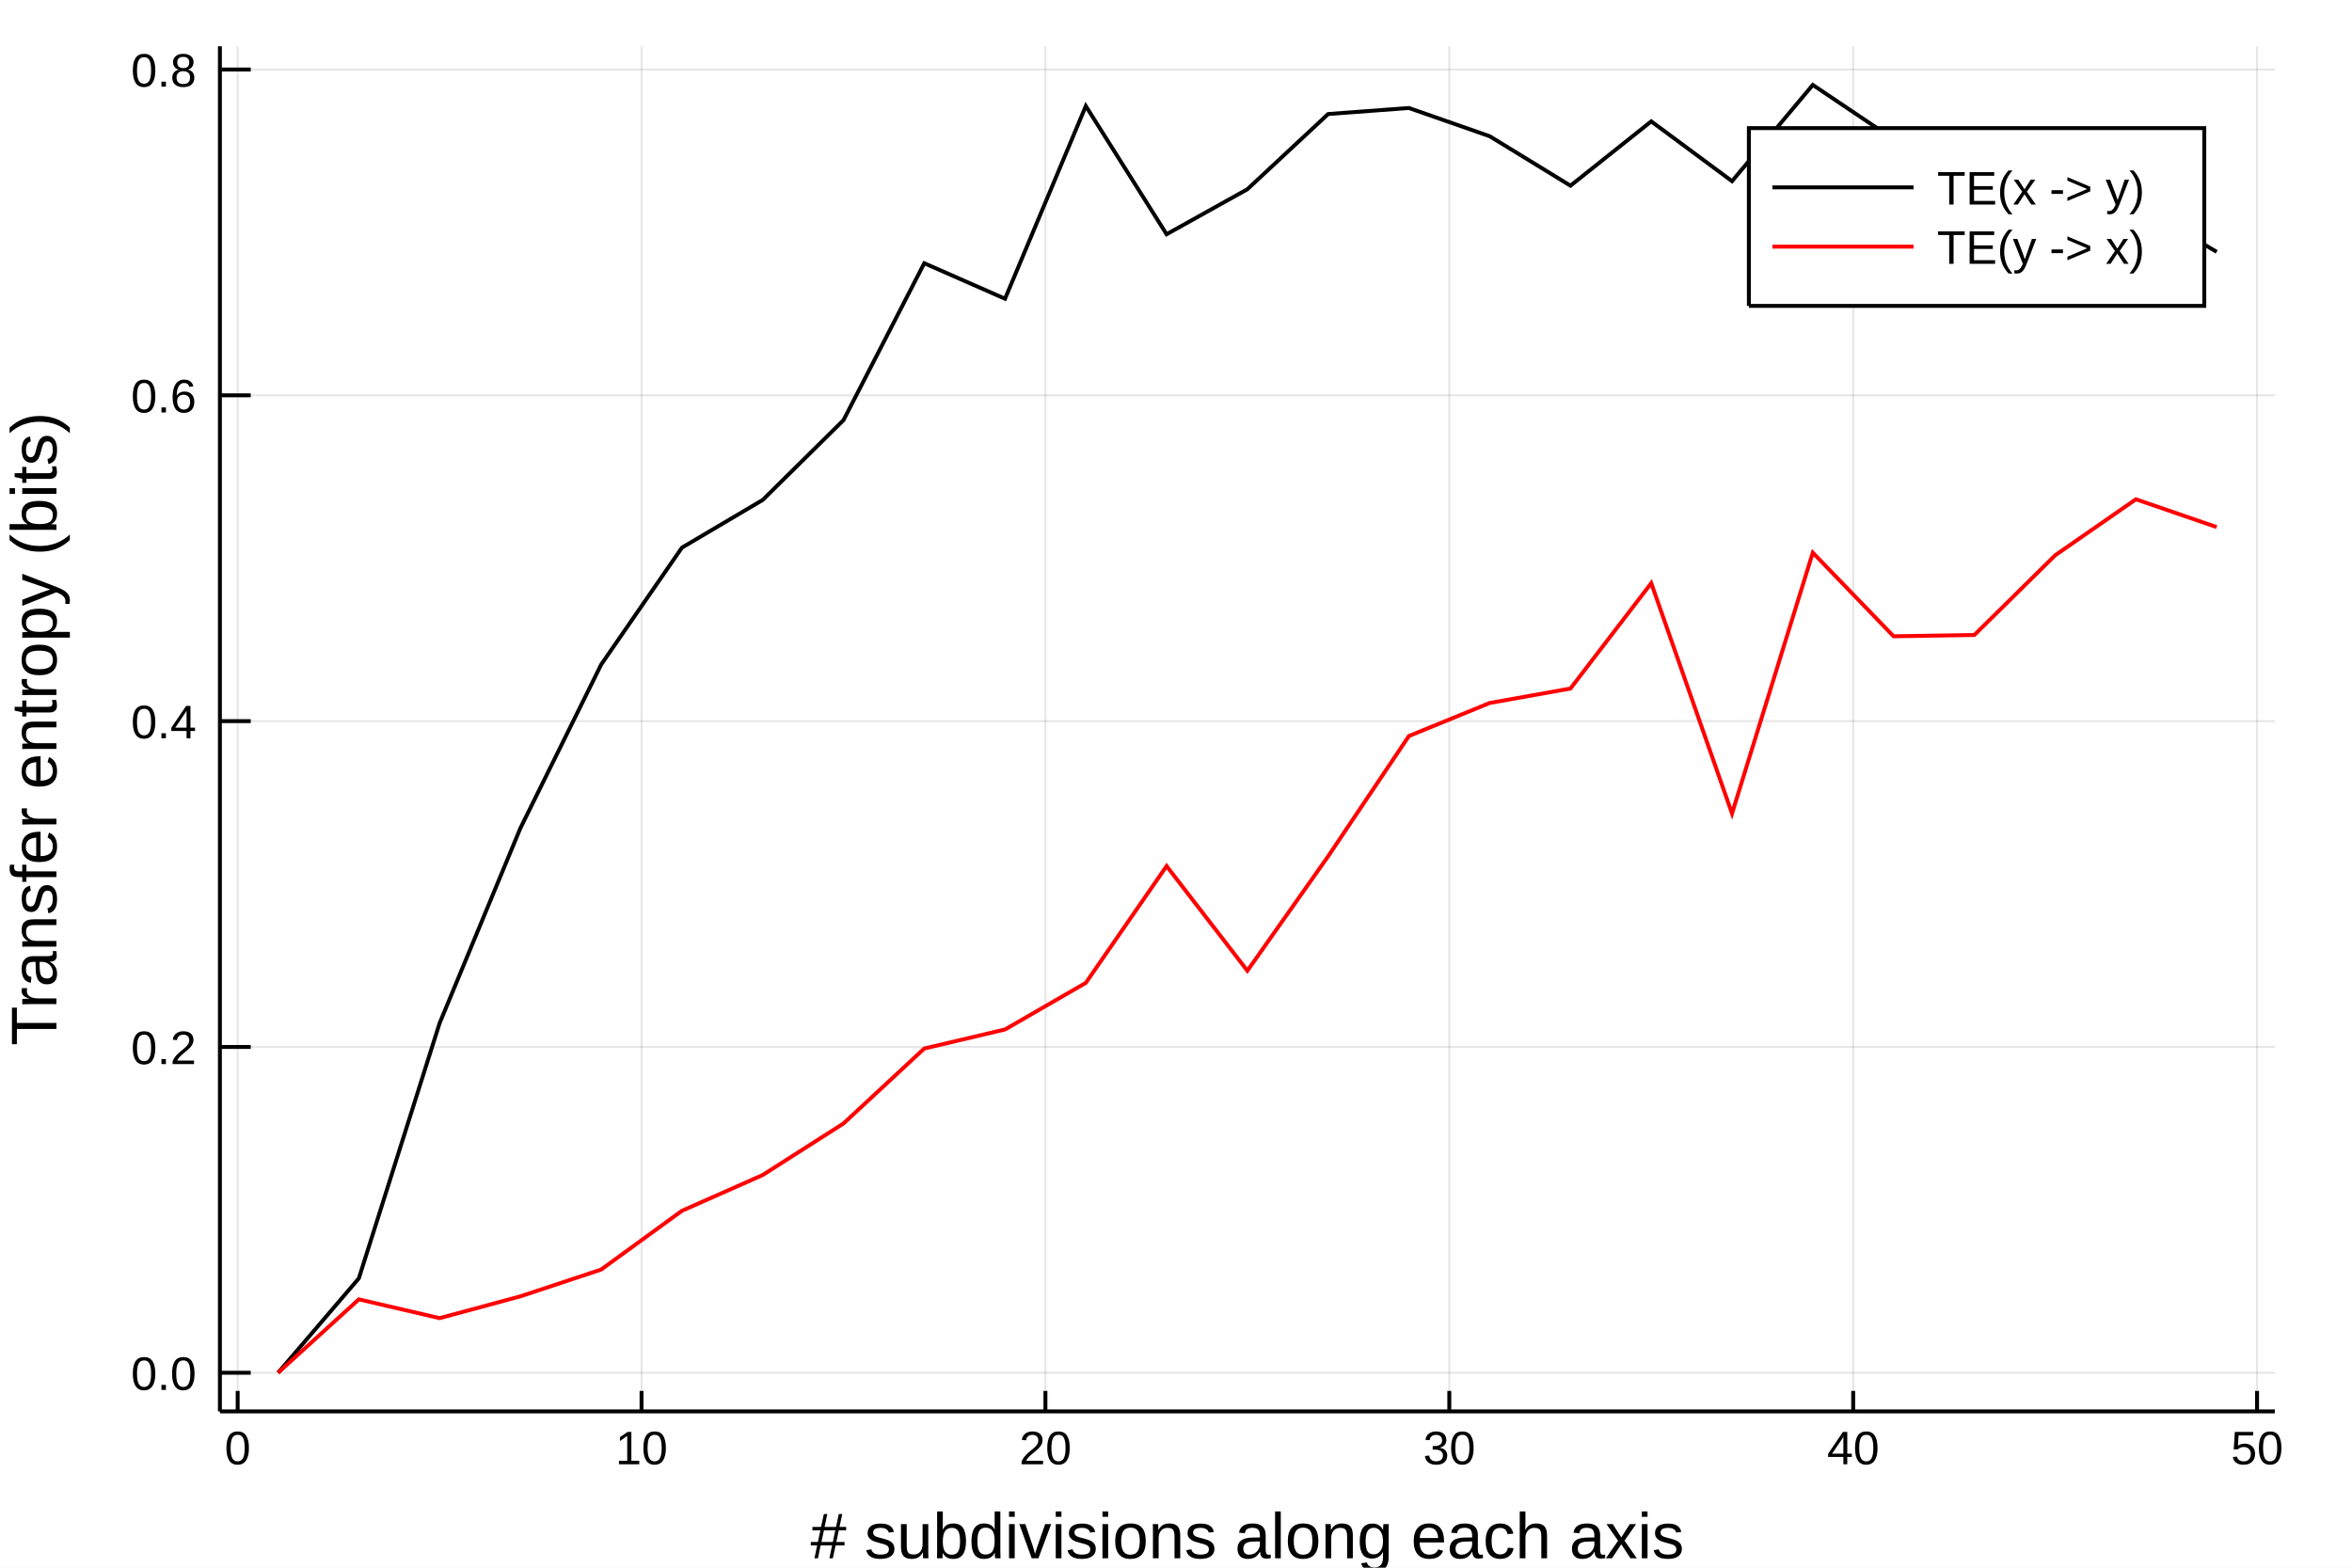
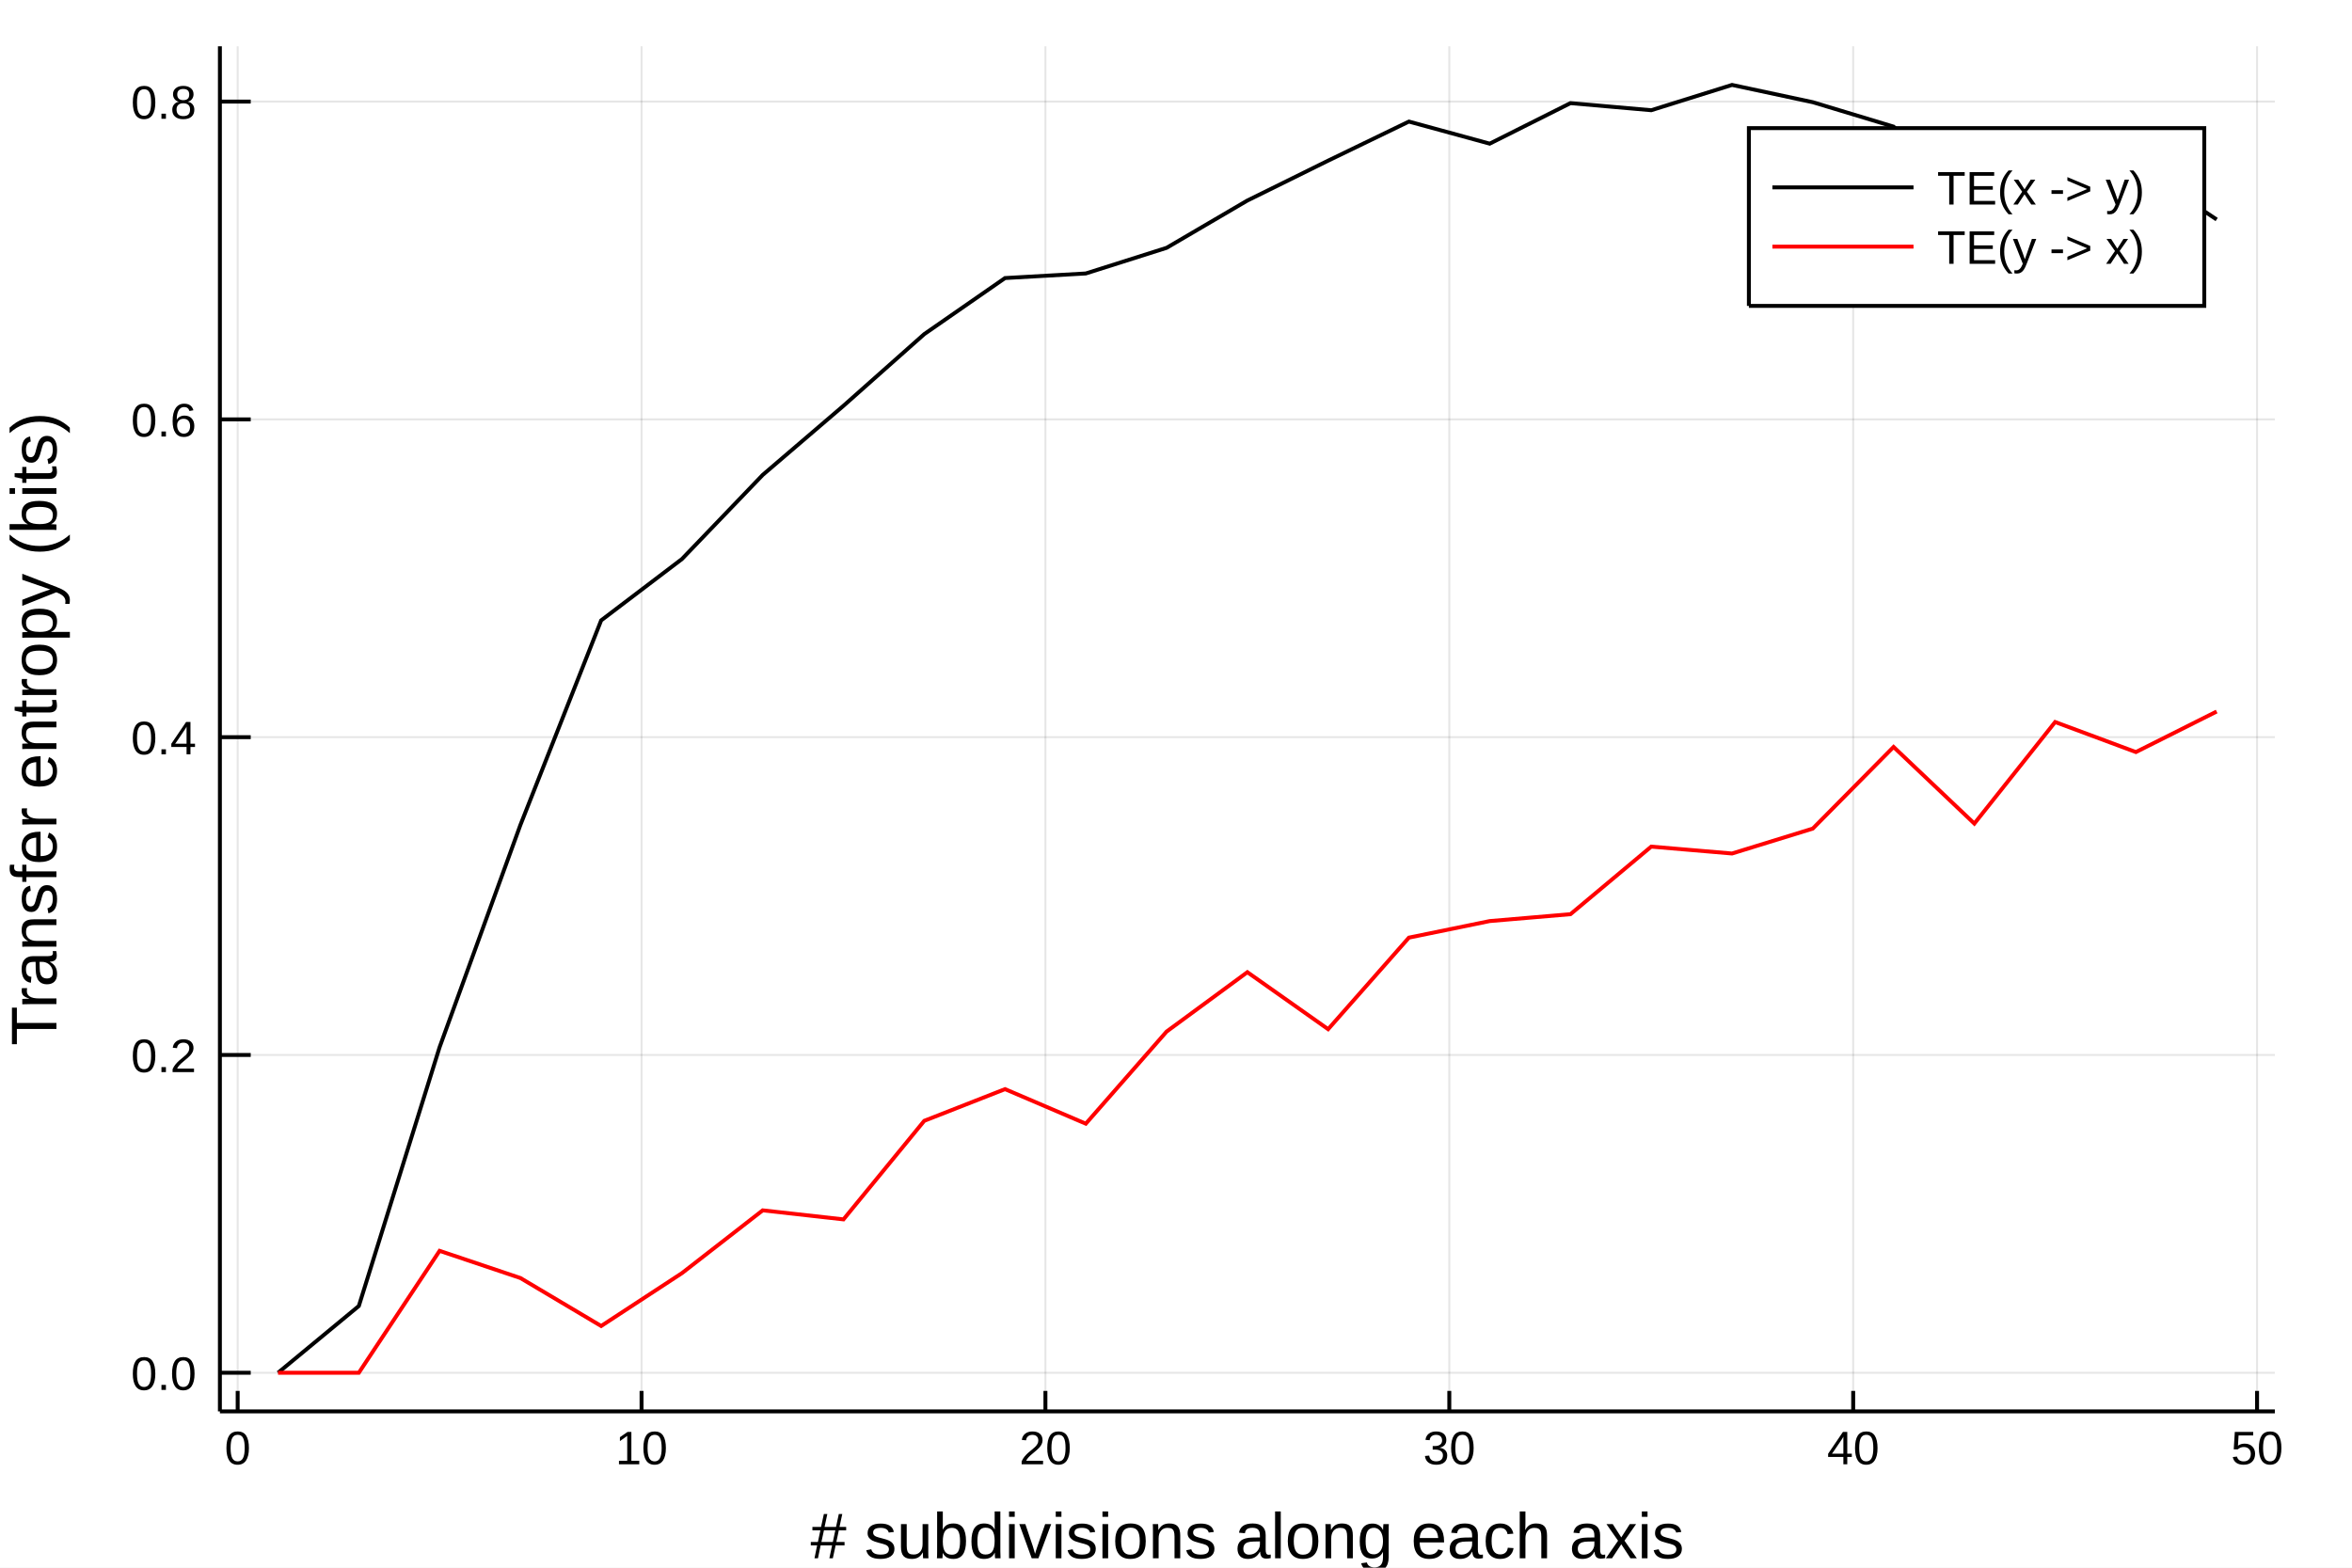
<svg xmlns="http://www.w3.org/2000/svg" width="600" height="400" viewBox="0 0 2400 1600">
  <defs>
-     <clipPath id="clip6700">
+     <clipPath id="clip6200">
      <rect x="0" y="0" width="2400" height="1600" />
    </clipPath>
  </defs>
-   <path clip-path="url(#clip6700)" d=" M0 1600 L2400 1600 L2400 0 L0 0  Z   " fill="#ffffff" fill-rule="evenodd" fill-opacity="1" />
+   <path clip-path="url(#clip6200)" d=" M0 1600 L2400 1600 L2400 0 L0 0  Z   " fill="#ffffff" fill-rule="evenodd" fill-opacity="1" />
  <defs>
-     <clipPath id="clip6701">
+     <clipPath id="clip6201">
      <rect x="480" y="0" width="1681" height="1600" />
    </clipPath>
  </defs>
-   <path clip-path="url(#clip6700)" d=" M224.386 1440.48 L2321.26 1440.48 L2321.26 47.244 L224.386 47.244  Z   " fill="#ffffff" fill-rule="evenodd" fill-opacity="1" />
+   <path clip-path="url(#clip6200)" d=" M224.386 1440.48 L2321.26 1440.48 L2321.26 47.244 L224.386 47.244  Z   " fill="#ffffff" fill-rule="evenodd" fill-opacity="1" />
  <defs>
-     <clipPath id="clip6702">
+     <clipPath id="clip6202">
      <rect x="224" y="47" width="2098" height="1394" />
    </clipPath>
  </defs>
-   <polyline clip-path="url(#clip6702)" style="stroke:#000000; stroke-width:2; stroke-opacity:0.1; fill:none" points="   242.52,1440.48 242.52,47.244    " />
-   <polyline clip-path="url(#clip6702)" style="stroke:#000000; stroke-width:2; stroke-opacity:0.1; fill:none" points="   654.641,1440.48 654.641,47.244    " />
-   <polyline clip-path="url(#clip6702)" style="stroke:#000000; stroke-width:2; stroke-opacity:0.1; fill:none" points="   1066.76,1440.48 1066.76,47.244    " />
-   <polyline clip-path="url(#clip6702)" style="stroke:#000000; stroke-width:2; stroke-opacity:0.1; fill:none" points="   1478.88,1440.48 1478.88,47.244    " />
-   <polyline clip-path="url(#clip6702)" style="stroke:#000000; stroke-width:2; stroke-opacity:0.1; fill:none" points="   1891.01,1440.48 1891.01,47.244    " />
-   <polyline clip-path="url(#clip6702)" style="stroke:#000000; stroke-width:2; stroke-opacity:0.1; fill:none" points="   2303.13,1440.48 2303.13,47.244    " />
-   <polyline clip-path="url(#clip6702)" style="stroke:#000000; stroke-width:2; stroke-opacity:0.1; fill:none" points="   224.386,1401.05 2321.26,1401.05    " />
-   <polyline clip-path="url(#clip6702)" style="stroke:#000000; stroke-width:2; stroke-opacity:0.1; fill:none" points="   224.386,1068.53 2321.26,1068.53    " />
-   <polyline clip-path="url(#clip6702)" style="stroke:#000000; stroke-width:2; stroke-opacity:0.1; fill:none" points="   224.386,736 2321.26,736    " />
-   <polyline clip-path="url(#clip6702)" style="stroke:#000000; stroke-width:2; stroke-opacity:0.1; fill:none" points="   224.386,403.474 2321.26,403.474    " />
-   <polyline clip-path="url(#clip6702)" style="stroke:#000000; stroke-width:2; stroke-opacity:0.1; fill:none" points="   224.386,70.948 2321.26,70.948    " />
-   <polyline clip-path="url(#clip6700)" style="stroke:#000000; stroke-width:4; stroke-opacity:1; fill:none" points="   224.386,1440.48 2321.26,1440.48    " />
-   <polyline clip-path="url(#clip6700)" style="stroke:#000000; stroke-width:4; stroke-opacity:1; fill:none" points="   224.386,1440.48 224.386,47.244    " />
-   <polyline clip-path="url(#clip6700)" style="stroke:#000000; stroke-width:4; stroke-opacity:1; fill:none" points="   242.52,1440.48 242.52,1419.58    " />
-   <polyline clip-path="url(#clip6700)" style="stroke:#000000; stroke-width:4; stroke-opacity:1; fill:none" points="   654.641,1440.48 654.641,1419.58    " />
-   <polyline clip-path="url(#clip6700)" style="stroke:#000000; stroke-width:4; stroke-opacity:1; fill:none" points="   1066.76,1440.48 1066.76,1419.58    " />
-   <polyline clip-path="url(#clip6700)" style="stroke:#000000; stroke-width:4; stroke-opacity:1; fill:none" points="   1478.88,1440.48 1478.88,1419.58    " />
-   <polyline clip-path="url(#clip6700)" style="stroke:#000000; stroke-width:4; stroke-opacity:1; fill:none" points="   1891.01,1440.48 1891.01,1419.58    " />
-   <polyline clip-path="url(#clip6700)" style="stroke:#000000; stroke-width:4; stroke-opacity:1; fill:none" points="   2303.13,1440.48 2303.13,1419.58    " />
-   <polyline clip-path="url(#clip6700)" style="stroke:#000000; stroke-width:4; stroke-opacity:1; fill:none" points="   224.386,1401.05 255.839,1401.05    " />
-   <polyline clip-path="url(#clip6700)" style="stroke:#000000; stroke-width:4; stroke-opacity:1; fill:none" points="   224.386,1068.53 255.839,1068.53    " />
-   <polyline clip-path="url(#clip6700)" style="stroke:#000000; stroke-width:4; stroke-opacity:1; fill:none" points="   224.386,736 255.839,736    " />
-   <polyline clip-path="url(#clip6700)" style="stroke:#000000; stroke-width:4; stroke-opacity:1; fill:none" points="   224.386,403.474 255.839,403.474    " />
-   <polyline clip-path="url(#clip6700)" style="stroke:#000000; stroke-width:4; stroke-opacity:1; fill:none" points="   224.386,70.948 255.839,70.948    " />
-   <g clip-path="url(#clip6700)">
+   <polyline clip-path="url(#clip6202)" style="stroke:#000000; stroke-width:2; stroke-opacity:0.1; fill:none" points="   242.52,1440.48 242.52,47.244    " />
+   <polyline clip-path="url(#clip6202)" style="stroke:#000000; stroke-width:2; stroke-opacity:0.1; fill:none" points="   654.641,1440.48 654.641,47.244    " />
+   <polyline clip-path="url(#clip6202)" style="stroke:#000000; stroke-width:2; stroke-opacity:0.1; fill:none" points="   1066.76,1440.48 1066.76,47.244    " />
+   <polyline clip-path="url(#clip6202)" style="stroke:#000000; stroke-width:2; stroke-opacity:0.1; fill:none" points="   1478.88,1440.48 1478.88,47.244    " />
+   <polyline clip-path="url(#clip6202)" style="stroke:#000000; stroke-width:2; stroke-opacity:0.1; fill:none" points="   1891.01,1440.48 1891.01,47.244    " />
+   <polyline clip-path="url(#clip6202)" style="stroke:#000000; stroke-width:2; stroke-opacity:0.1; fill:none" points="   2303.13,1440.48 2303.13,47.244    " />
+   <polyline clip-path="url(#clip6202)" style="stroke:#000000; stroke-width:2; stroke-opacity:0.1; fill:none" points="   224.386,1401.05 2321.26,1401.05    " />
+   <polyline clip-path="url(#clip6202)" style="stroke:#000000; stroke-width:2; stroke-opacity:0.1; fill:none" points="   224.386,1076.71 2321.26,1076.71    " />
+   <polyline clip-path="url(#clip6202)" style="stroke:#000000; stroke-width:2; stroke-opacity:0.1; fill:none" points="   224.386,752.367 2321.26,752.367    " />
+   <polyline clip-path="url(#clip6202)" style="stroke:#000000; stroke-width:2; stroke-opacity:0.1; fill:none" points="   224.386,428.025 2321.26,428.025    " />
+   <polyline clip-path="url(#clip6202)" style="stroke:#000000; stroke-width:2; stroke-opacity:0.1; fill:none" points="   224.386,103.683 2321.26,103.683    " />
+   <polyline clip-path="url(#clip6200)" style="stroke:#000000; stroke-width:4; stroke-opacity:1; fill:none" points="   224.386,1440.48 2321.26,1440.48    " />
+   <polyline clip-path="url(#clip6200)" style="stroke:#000000; stroke-width:4; stroke-opacity:1; fill:none" points="   224.386,1440.48 224.386,47.244    " />
+   <polyline clip-path="url(#clip6200)" style="stroke:#000000; stroke-width:4; stroke-opacity:1; fill:none" points="   242.52,1440.48 242.52,1419.58    " />
+   <polyline clip-path="url(#clip6200)" style="stroke:#000000; stroke-width:4; stroke-opacity:1; fill:none" points="   654.641,1440.48 654.641,1419.58    " />
+   <polyline clip-path="url(#clip6200)" style="stroke:#000000; stroke-width:4; stroke-opacity:1; fill:none" points="   1066.76,1440.48 1066.76,1419.58    " />
+   <polyline clip-path="url(#clip6200)" style="stroke:#000000; stroke-width:4; stroke-opacity:1; fill:none" points="   1478.88,1440.48 1478.88,1419.58    " />
+   <polyline clip-path="url(#clip6200)" style="stroke:#000000; stroke-width:4; stroke-opacity:1; fill:none" points="   1891.01,1440.48 1891.01,1419.58    " />
+   <polyline clip-path="url(#clip6200)" style="stroke:#000000; stroke-width:4; stroke-opacity:1; fill:none" points="   2303.13,1440.48 2303.13,1419.58    " />
+   <polyline clip-path="url(#clip6200)" style="stroke:#000000; stroke-width:4; stroke-opacity:1; fill:none" points="   224.386,1401.05 255.839,1401.05    " />
+   <polyline clip-path="url(#clip6200)" style="stroke:#000000; stroke-width:4; stroke-opacity:1; fill:none" points="   224.386,1076.71 255.839,1076.71    " />
+   <polyline clip-path="url(#clip6200)" style="stroke:#000000; stroke-width:4; stroke-opacity:1; fill:none" points="   224.386,752.367 255.839,752.367    " />
+   <polyline clip-path="url(#clip6200)" style="stroke:#000000; stroke-width:4; stroke-opacity:1; fill:none" points="   224.386,428.025 255.839,428.025    " />
+   <polyline clip-path="url(#clip6200)" style="stroke:#000000; stroke-width:4; stroke-opacity:1; fill:none" points="   224.386,103.683 255.839,103.683    " />
+   <g clip-path="url(#clip6200)">
    <text style="fill:#000000; fill-opacity:1; font-family:Arial,Helvetica Neue,Helvetica,sans-serif; font-size:48px; text-anchor:middle;" transform="rotate(0, 242.52, 1494.48)" x="242.52" y="1494.48">0</text>
  </g>
-   <g clip-path="url(#clip6700)">
+   <g clip-path="url(#clip6200)">
    <text style="fill:#000000; fill-opacity:1; font-family:Arial,Helvetica Neue,Helvetica,sans-serif; font-size:48px; text-anchor:middle;" transform="rotate(0, 654.641, 1494.48)" x="654.641" y="1494.48">10</text>
  </g>
-   <g clip-path="url(#clip6700)">
+   <g clip-path="url(#clip6200)">
    <text style="fill:#000000; fill-opacity:1; font-family:Arial,Helvetica Neue,Helvetica,sans-serif; font-size:48px; text-anchor:middle;" transform="rotate(0, 1066.76, 1494.48)" x="1066.76" y="1494.48">20</text>
  </g>
-   <g clip-path="url(#clip6700)">
+   <g clip-path="url(#clip6200)">
    <text style="fill:#000000; fill-opacity:1; font-family:Arial,Helvetica Neue,Helvetica,sans-serif; font-size:48px; text-anchor:middle;" transform="rotate(0, 1478.88, 1494.48)" x="1478.88" y="1494.48">30</text>
  </g>
-   <g clip-path="url(#clip6700)">
+   <g clip-path="url(#clip6200)">
    <text style="fill:#000000; fill-opacity:1; font-family:Arial,Helvetica Neue,Helvetica,sans-serif; font-size:48px; text-anchor:middle;" transform="rotate(0, 1891.01, 1494.48)" x="1891.01" y="1494.48">40</text>
  </g>
-   <g clip-path="url(#clip6700)">
+   <g clip-path="url(#clip6200)">
    <text style="fill:#000000; fill-opacity:1; font-family:Arial,Helvetica Neue,Helvetica,sans-serif; font-size:48px; text-anchor:middle;" transform="rotate(0, 2303.13, 1494.48)" x="2303.13" y="1494.48">50</text>
  </g>
-   <g clip-path="url(#clip6700)">
+   <g clip-path="url(#clip6200)">
    <text style="fill:#000000; fill-opacity:1; font-family:Arial,Helvetica Neue,Helvetica,sans-serif; font-size:48px; text-anchor:end;" transform="rotate(0, 200.386, 1418.55)" x="200.386" y="1418.55">0.0</text>
  </g>
-   <g clip-path="url(#clip6700)">
-     <text style="fill:#000000; fill-opacity:1; font-family:Arial,Helvetica Neue,Helvetica,sans-serif; font-size:48px; text-anchor:end;" transform="rotate(0, 200.386, 1086.03)" x="200.386" y="1086.03">0.2</text>
+   <g clip-path="url(#clip6200)">
+     <text style="fill:#000000; fill-opacity:1; font-family:Arial,Helvetica Neue,Helvetica,sans-serif; font-size:48px; text-anchor:end;" transform="rotate(0, 200.386, 1094.21)" x="200.386" y="1094.21">0.2</text>
  </g>
-   <g clip-path="url(#clip6700)">
-     <text style="fill:#000000; fill-opacity:1; font-family:Arial,Helvetica Neue,Helvetica,sans-serif; font-size:48px; text-anchor:end;" transform="rotate(0, 200.386, 753.5)" x="200.386" y="753.5">0.4</text>
+   <g clip-path="url(#clip6200)">
+     <text style="fill:#000000; fill-opacity:1; font-family:Arial,Helvetica Neue,Helvetica,sans-serif; font-size:48px; text-anchor:end;" transform="rotate(0, 200.386, 769.867)" x="200.386" y="769.867">0.4</text>
  </g>
-   <g clip-path="url(#clip6700)">
-     <text style="fill:#000000; fill-opacity:1; font-family:Arial,Helvetica Neue,Helvetica,sans-serif; font-size:48px; text-anchor:end;" transform="rotate(0, 200.386, 420.974)" x="200.386" y="420.974">0.6</text>
+   <g clip-path="url(#clip6200)">
+     <text style="fill:#000000; fill-opacity:1; font-family:Arial,Helvetica Neue,Helvetica,sans-serif; font-size:48px; text-anchor:end;" transform="rotate(0, 200.386, 445.525)" x="200.386" y="445.525">0.6</text>
  </g>
-   <g clip-path="url(#clip6700)">
-     <text style="fill:#000000; fill-opacity:1; font-family:Arial,Helvetica Neue,Helvetica,sans-serif; font-size:48px; text-anchor:end;" transform="rotate(0, 200.386, 88.4478)" x="200.386" y="88.448">0.8</text>
+   <g clip-path="url(#clip6200)">
+     <text style="fill:#000000; fill-opacity:1; font-family:Arial,Helvetica Neue,Helvetica,sans-serif; font-size:48px; text-anchor:end;" transform="rotate(0, 200.386, 121.183)" x="200.386" y="121.183">0.8</text>
  </g>
-   <g clip-path="url(#clip6700)">
+   <g clip-path="url(#clip6200)">
    <text style="fill:#000000; fill-opacity:1; font-family:Arial,Helvetica Neue,Helvetica,sans-serif; font-size:66px; text-anchor:middle;" transform="rotate(0, 1272.82, 1590.4)" x="1272.82" y="1590.4"># subdivisions along each axis</text>
  </g>
-   <g clip-path="url(#clip6700)">
+   <g clip-path="url(#clip6200)">
    <text style="fill:#000000; fill-opacity:1; font-family:Arial,Helvetica Neue,Helvetica,sans-serif; font-size:66px; text-anchor:middle;" transform="rotate(-90, 57.6, 743.863)" x="57.6" y="743.863">Transfer entropy (bits)</text>
  </g>
-   <polyline clip-path="url(#clip6702)" style="stroke:#000000; stroke-width:4; stroke-opacity:1; fill:none" points="   283.732,1401.05 366.156,1304.69 448.58,1044.28 531.004,845.235 613.429,678.27 695.853,558.921 778.277,510.245 860.702,428.813 943.126,268.66 1025.55,304.897    1107.97,108.212 1190.4,239.079 1272.82,193.148 1355.25,116.379 1437.67,110.227 1520.1,139.05 1602.52,189.509 1684.94,123.89 1767.37,184.896 1849.79,86.675    1932.22,142.043 2014.64,211.572 2097.07,232.451 2179.49,208.441 2261.91,257.039    " />
-   <polyline clip-path="url(#clip6702)" style="stroke:#ff0000; stroke-width:4; stroke-opacity:1; fill:none" points="   283.732,1401.05 366.156,1326.13 448.58,1345.32 531.004,1323.06 613.429,1295.72 695.853,1235.74 778.277,1199.23 860.702,1146.63 943.126,1070.15 1025.55,1050.68    1107.97,1003.13 1190.4,883.908 1272.82,990.757 1355.25,873.932 1437.67,751.182 1520.1,717.475 1602.52,702.727 1684.94,595.158 1767.37,830.284 1849.79,564.053    1932.22,649.39 2014.64,648.078 2097.07,566.768 2179.49,509.581 2261.91,537.951    " />
-   <path clip-path="url(#clip6700)" d=" M1784.57 312.204 L2249.26 312.204 L2249.26 130.764 L1784.57 130.764  Z   " fill="#ffffff" fill-rule="evenodd" fill-opacity="1" />
-   <polyline clip-path="url(#clip6700)" style="stroke:#000000; stroke-width:4; stroke-opacity:1; fill:none" points="   1784.57,312.204 2249.26,312.204 2249.26,130.764 1784.57,130.764 1784.57,312.204    " />
-   <polyline clip-path="url(#clip6700)" style="stroke:#000000; stroke-width:4; stroke-opacity:1; fill:none" points="   1808.57,191.244 1952.57,191.244    " />
-   <g clip-path="url(#clip6700)">
+   <polyline clip-path="url(#clip6202)" style="stroke:#000000; stroke-width:4; stroke-opacity:1; fill:none" points="   283.732,1401.05 366.156,1332.91 448.58,1068.75 531.004,842.009 613.429,633.17 695.853,570.559 778.277,484.702 860.702,414.141 943.126,340.997 1025.55,283.785    1107.97,279.101 1190.4,252.945 1272.82,204.673 1355.25,163.963 1437.67,124.078 1520.1,146.623 1602.52,105.26 1684.94,112.499 1767.37,86.675 1849.79,104.305    1932.22,129.241 2014.64,212.504 2097.07,233.883 2179.49,169.42 2261.91,224.013    " />
+   <polyline clip-path="url(#clip6202)" style="stroke:#ff0000; stroke-width:4; stroke-opacity:1; fill:none" points="   283.732,1401.05 366.156,1401.05 448.58,1276.62 531.004,1304.36 613.429,1353.33 695.853,1299.39 778.277,1235.29 860.702,1244.52 943.126,1143.92 1025.55,1111.58    1107.97,1146.85 1190.4,1052.84 1272.82,992.227 1355.25,1050.39 1437.67,956.953 1520.1,940.057 1602.52,933.037 1684.94,864.075 1767.37,871.097 1849.79,845.671    1932.22,762.347 2014.64,840.563 2097.07,736.901 2179.49,767.559 2261.91,726.188    " />
+   <path clip-path="url(#clip6200)" d=" M1784.57 312.204 L2249.26 312.204 L2249.26 130.764 L1784.57 130.764  Z   " fill="#ffffff" fill-rule="evenodd" fill-opacity="1" />
+   <polyline clip-path="url(#clip6200)" style="stroke:#000000; stroke-width:4; stroke-opacity:1; fill:none" points="   1784.57,312.204 2249.26,312.204 2249.26,130.764 1784.57,130.764 1784.57,312.204    " />
+   <polyline clip-path="url(#clip6200)" style="stroke:#000000; stroke-width:4; stroke-opacity:1; fill:none" points="   1808.57,191.244 1952.57,191.244    " />
+   <g clip-path="url(#clip6200)">
    <text style="fill:#000000; fill-opacity:1; font-family:Arial,Helvetica Neue,Helvetica,sans-serif; font-size:48px; text-anchor:start;" transform="rotate(0, 1976.57, 208.744)" x="1976.57" y="208.744">TE(x -&gt; y)</text>
  </g>
-   <polyline clip-path="url(#clip6700)" style="stroke:#ff0000; stroke-width:4; stroke-opacity:1; fill:none" points="   1808.57,251.724 1952.57,251.724    " />
-   <g clip-path="url(#clip6700)">
+   <polyline clip-path="url(#clip6200)" style="stroke:#ff0000; stroke-width:4; stroke-opacity:1; fill:none" points="   1808.57,251.724 1952.57,251.724    " />
+   <g clip-path="url(#clip6200)">
    <text style="fill:#000000; fill-opacity:1; font-family:Arial,Helvetica Neue,Helvetica,sans-serif; font-size:48px; text-anchor:start;" transform="rotate(0, 1976.57, 269.224)" x="1976.57" y="269.224">TE(y -&gt; x)</text>
  </g>
</svg>
